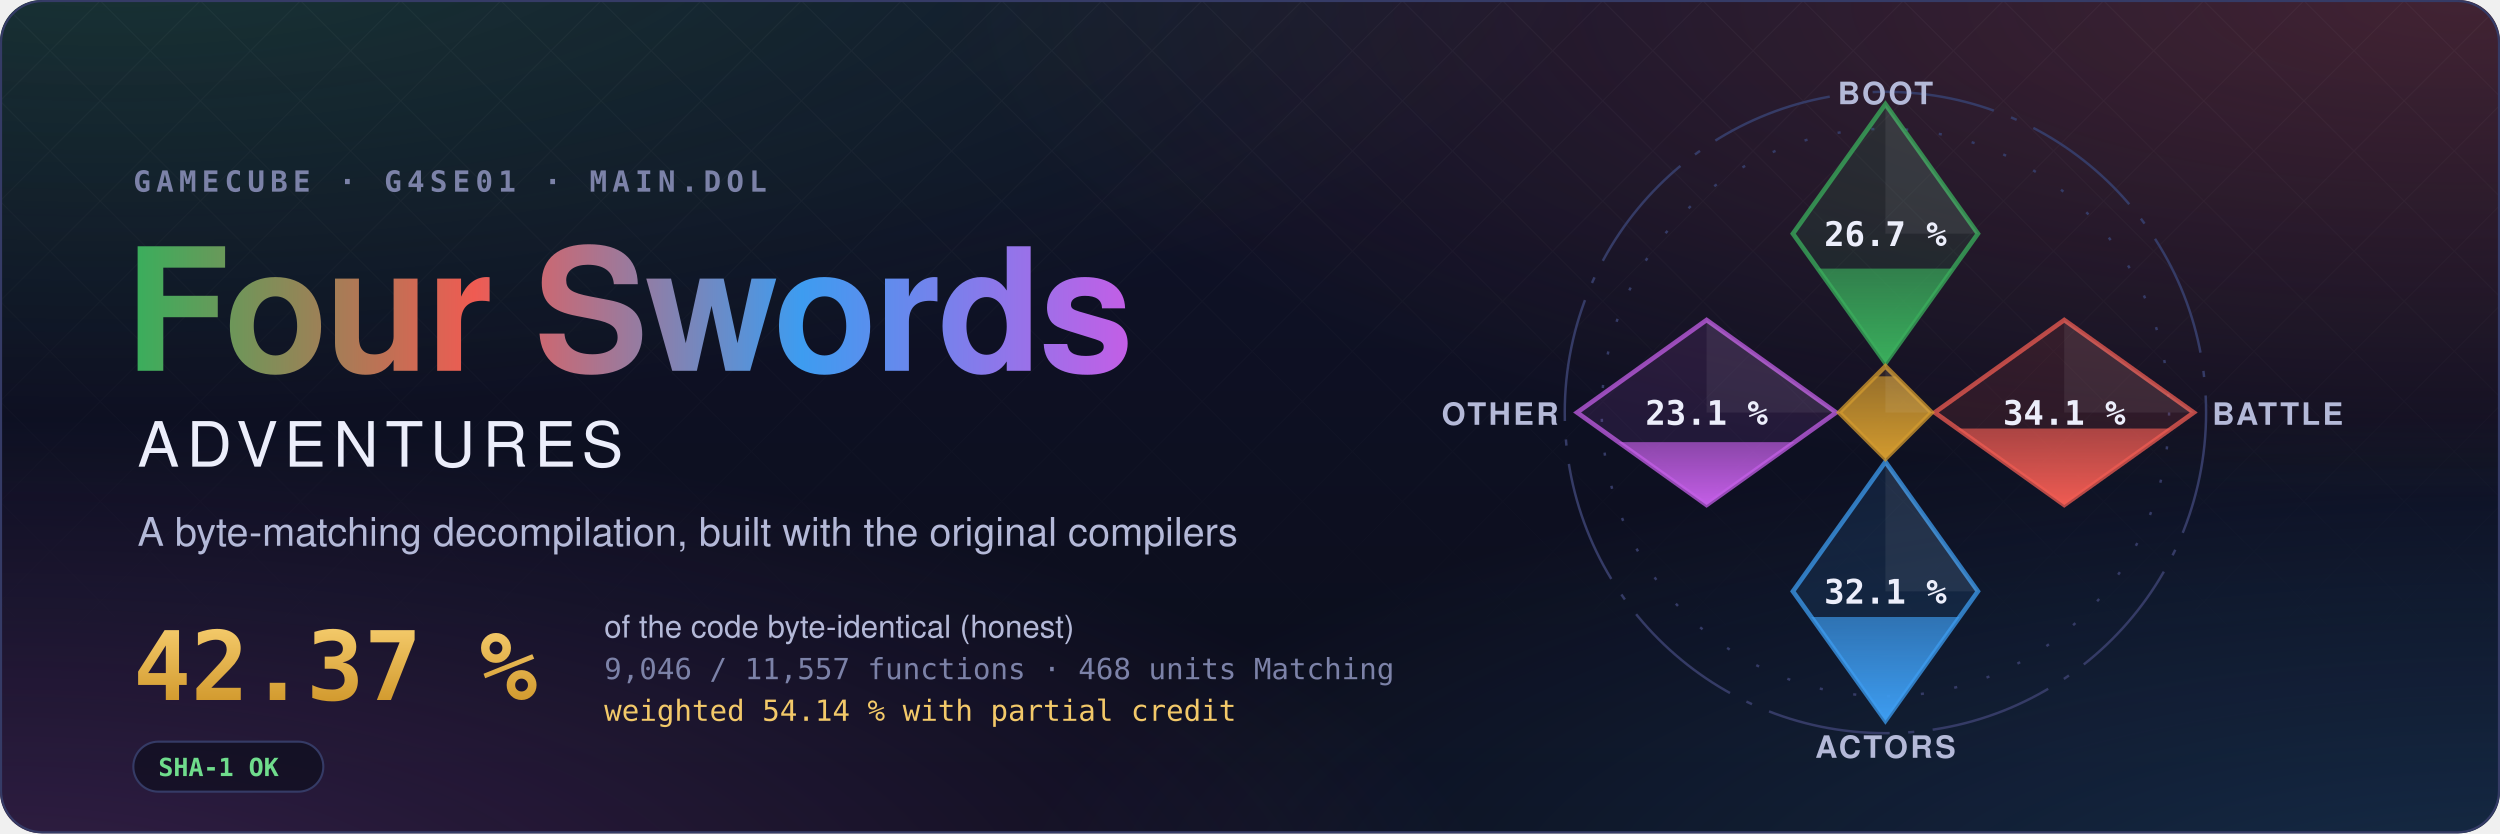
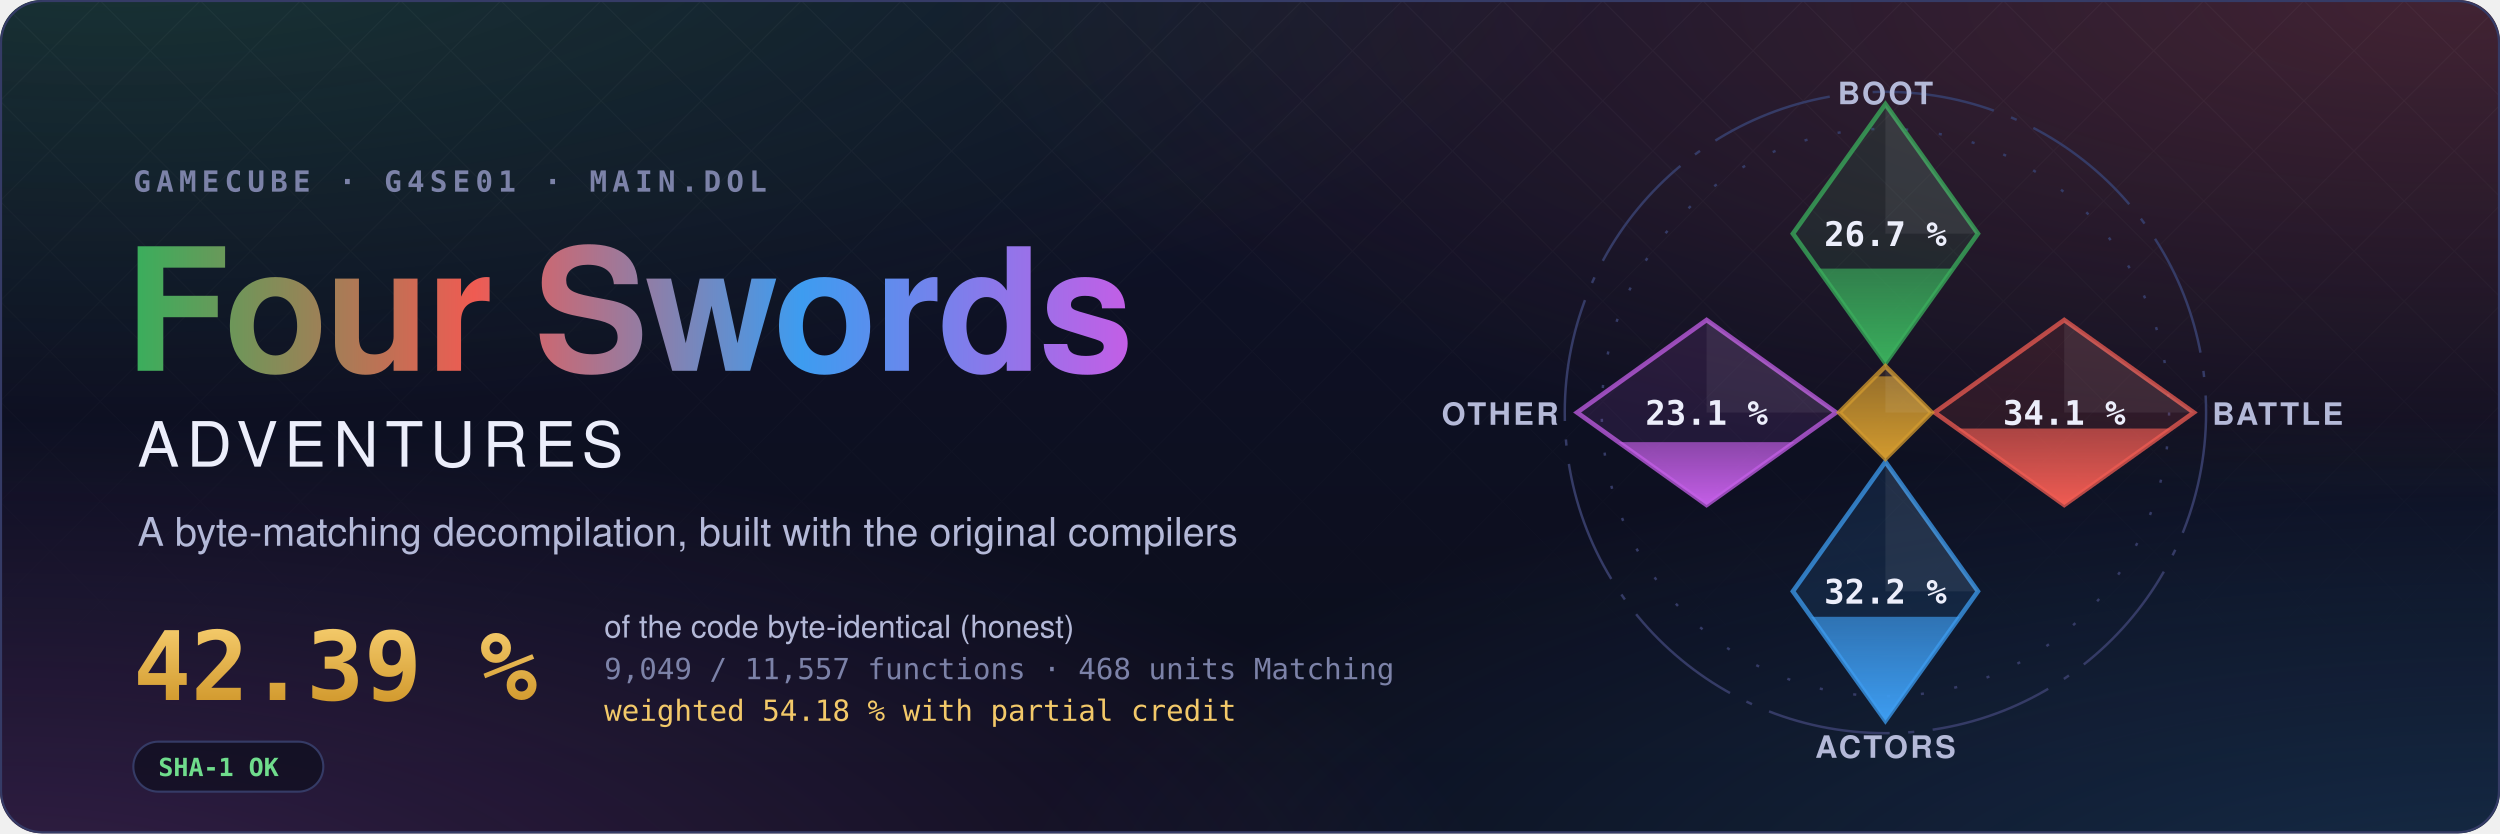
- <svg xmlns="http://www.w3.org/2000/svg" width="1200" height="400" viewBox="0 0 1200 400" role="img" aria-label="Four Swords Adventures decompilation: 42.37 % of the code matched, 9,046 of 11,557 functions">
+ <svg xmlns="http://www.w3.org/2000/svg" width="1200" height="400" viewBox="0 0 1200 400" role="img" aria-label="Four Swords Adventures decompilation: 42.39 % of the code matched, 9,049 of 11,557 functions">
  <style>text { font-family: -apple-system, BlinkMacSystemFont, 'Segoe UI', Helvetica, Arial, sans-serif; } .mono { font-family: ui-monospace, SFMono-Regular, 'SF Mono', Menlo, Consolas, monospace; } .spin { transform-box: fill-box; transform-origin: center; animation: spin 90s linear infinite; } @keyframes spin { to { transform: rotate(360deg); } } .rise { transform-box: fill-box; transform-origin: 50% 100%; animation: rise 1.6s cubic-bezier(.2,.8,.2,1) both; } @keyframes rise { from { transform: scaleY(0); } } @media (prefers-reduced-motion: reduce) { * { animation: none !important; } }</style>
  <defs>
    <radialGradient id="glow0" cx="0.05" cy="-0.1" r="0.6">
      <stop offset="0" stop-color="#3aae5c" stop-opacity="0.22" />
      <stop offset="1" stop-color="#3aae5c" stop-opacity="0" />
    </radialGradient>
    <radialGradient id="glow1" cx="0.98" cy="0.0" r="0.6">
      <stop offset="0" stop-color="#ef5b52" stop-opacity="0.22" />
      <stop offset="1" stop-color="#ef5b52" stop-opacity="0" />
    </radialGradient>
    <radialGradient id="glow2" cx="1.0" cy="1.1" r="0.6">
      <stop offset="0" stop-color="#3d9cf0" stop-opacity="0.22" />
      <stop offset="1" stop-color="#3d9cf0" stop-opacity="0" />
    </radialGradient>
    <radialGradient id="glow3" cx="0.0" cy="1.1" r="0.6">
      <stop offset="0" stop-color="#c35ee6" stop-opacity="0.22" />
      <stop offset="1" stop-color="#c35ee6" stop-opacity="0" />
    </radialGradient>
    <linearGradient id="sky" x1="0" y1="0" x2="0" y2="1">
      <stop offset="0" stop-color="#10132a" />
      <stop offset="1" stop-color="#0b0d1a" />
    </linearGradient>
    <linearGradient id="four" x1="0" y1="0" x2="1" y2="0">
      <stop offset="0" stop-color="#3aae5c" />
      <stop offset="0.34" stop-color="#ef5b52" />
      <stop offset="0.67" stop-color="#3d9cf0" />
      <stop offset="1" stop-color="#c35ee6" />
    </linearGradient>
    <linearGradient id="goldtext" x1="0" y1="0" x2="0" y2="1">
      <stop offset="0" stop-color="#f3c969" />
      <stop offset="1" stop-color="#d29a2e" />
    </linearGradient>
    <pattern id="lattice" width="34" height="34" patternUnits="userSpaceOnUse" patternTransform="rotate(45)">
      <path d="M0 0H34M0 0V34" stroke="#fff" stroke-opacity="0.035" />
    </pattern>
    <linearGradient id="fade" x1="0" y1="0" x2="0" y2="1">
      <stop offset="0" stop-color="#fff" />
      <stop offset="0.8" stop-color="#fff" stop-opacity="0" />
    </linearGradient>
    <mask id="fadeMask">
      <rect width="1200" height="400" fill="url(#fade)" />
    </mask>
    <clipPath id="card">
      <rect width="1200" height="400" rx="20" />
    </clipPath>
  </defs>
  <g clip-path="url(#card)">
    <rect width="1200" height="400" fill="url(#sky)" />
    <rect width="1200" height="400" fill="url(#glow0)" />
    <rect width="1200" height="400" fill="url(#glow1)" />
    <rect width="1200" height="400" fill="url(#glow2)" />
    <rect width="1200" height="400" fill="url(#glow3)" />
    <rect width="1200" height="400" fill="url(#lattice)" mask="url(#fadeMask)" />
  </g>
  <rect x="0.5" y="0.5" width="1199" height="399" rx="20" fill="none" stroke="#353b66" />
  <text x="64" y="92" class="mono" font-size="14" font-weight="600" letter-spacing="0.18em" fill="#7c82a8">GAMECUBE · G4SE01 · MAIN.DOL</text>
  <text x="60" y="178" font-size="82" font-weight="700" letter-spacing="-1.5" fill="url(#four)">Four Swords</text>
  <text x="66" y="224" font-size="30" font-weight="500" letter-spacing="0.12em" fill="#eceefb">ADVENTURES</text>
  <text x="66" y="262" font-size="19" fill="#b4b9d8">A byte-matching decompilation, built with the original compilers</text>
-   <text x="64" y="336" class="mono" font-size="46" font-weight="700" fill="url(#goldtext)">42.37 %</text>
+   <text x="64" y="336" class="mono" font-size="46" font-weight="700" fill="url(#goldtext)">42.39 %</text>
  <text x="290" y="306" font-size="15" fill="#b4b9d8">of the code byte-identical (honest)</text>
-   <text x="290" y="326" class="mono" font-size="14" fill="#7c82a8">9,046 / 11,557 functions · 468 units Matching</text>
-   <text x="290" y="346" class="mono" font-size="14" fill="#f3c969">weighted 54.14 % with partial credit</text>
+   <text x="290" y="326" class="mono" font-size="14" fill="#7c82a8">9,049 / 11,557 functions · 468 units Matching</text>
+   <text x="290" y="346" class="mono" font-size="14" fill="#f3c969">weighted 54.18 % with partial credit</text>
  <g transform="translate(64 356)">
    <rect width="91.2" height="24" rx="12" fill="#0b0d1a" fill-opacity="0.6" stroke="#353b66" />
    <text x="12" y="16.5" class="mono" font-size="12" font-weight="600" fill="#6fdc8c">SHA-1 OK</text>
  </g>
  <defs>
    <clipPath id="ec-boot">
      <path d="M0 -100L30 -58L0 -16L-30 -58Z" />
    </clipPath>
    <linearGradient id="eg-boot" x1="0" y1="1" x2="0" y2="0">
      <stop offset="0" stop-color="#3aae5c" />
      <stop offset="1" stop-color="#3aae5c" stop-opacity="0.65" />
    </linearGradient>
    <clipPath id="ec-battle">
      <path d="M58 -30L100 0L58 30L16 0Z" />
    </clipPath>
    <linearGradient id="eg-battle" x1="0" y1="1" x2="0" y2="0">
      <stop offset="0" stop-color="#ef5b52" />
      <stop offset="1" stop-color="#ef5b52" stop-opacity="0.65" />
    </linearGradient>
    <clipPath id="ec-actors">
      <path d="M0 16L30 58L0 100L-30 58Z" />
    </clipPath>
    <linearGradient id="eg-actors" x1="0" y1="1" x2="0" y2="0">
      <stop offset="0" stop-color="#3d9cf0" />
      <stop offset="1" stop-color="#3d9cf0" stop-opacity="0.65" />
    </linearGradient>
    <clipPath id="ec-other">
      <path d="M-58 -30L-16 0L-58 30L-100 0Z" />
    </clipPath>
    <linearGradient id="eg-other" x1="0" y1="1" x2="0" y2="0">
      <stop offset="0" stop-color="#c35ee6" />
      <stop offset="1" stop-color="#c35ee6" stop-opacity="0.65" />
    </linearGradient>
    <clipPath id="ec-libs">
      <path d="M0 -15L15 0L0 15L-15 0Z" />
    </clipPath>
    <linearGradient id="eg-libs" x1="0" y1="1" x2="0" y2="0">
      <stop offset="0" stop-color="#d29a2e" />
      <stop offset="1" stop-color="#d29a2e" stop-opacity="0.65" />
    </linearGradient>
  </defs>
  <g transform="translate(905 198) scale(1.48)">
    <circle class="spin" r="104" fill="none" stroke="#353b66" stroke-width="0.8" stroke-dasharray="40 6 2 6" />
    <circle r="92" fill="none" stroke="#353b66" stroke-width="0.8" stroke-dasharray="1 10" />
    <path d="M0 -100L30 -58L0 -16L-30 -58Z" fill="#3aae5c" fill-opacity="0.12" stroke="#3aae5c" stroke-opacity="0.75" stroke-width="1.5" />
    <g clip-path="url(#ec-boot)">
      <rect class="rise" style="animation-delay:0.20s" x="-30" y="-46.66" width="60" height="30.66" fill="url(#eg-boot)" />
    </g>
    <path d="M0 -100L30 -58L0 -58Z" fill="#fff" fill-opacity="0.07" />
    <text x="0" y="-54" text-anchor="middle" font-size="11" font-weight="700" fill="#eceefb" class="mono">26.7 %</text>
    <text x="0" y="-100" text-anchor="middle" font-size="10" font-weight="600" letter-spacing="0.08em" fill="#b4b9d8">BOOT</text>
    <path d="M58 -30L100 0L58 30L16 0Z" fill="#ef5b52" fill-opacity="0.12" stroke="#ef5b52" stroke-opacity="0.75" stroke-width="1.5" />
    <g clip-path="url(#ec-battle)">
      <rect class="rise" style="animation-delay:0.35s" x="16" y="5.21" width="84" height="24.79" fill="url(#eg-battle)" />
    </g>
    <path d="M58 -30L100 0L58 0Z" fill="#fff" fill-opacity="0.07" />
    <text x="58" y="4" text-anchor="middle" font-size="11" font-weight="700" fill="#eceefb" class="mono">34.1 %</text>
    <text x="106" y="4" text-anchor="start" font-size="10" font-weight="600" letter-spacing="0.08em" fill="#b4b9d8">BATTLE</text>
    <path d="M0 16L30 58L0 100L-30 58Z" fill="#3d9cf0" fill-opacity="0.12" stroke="#3d9cf0" stroke-opacity="0.75" stroke-width="1.5" />
    <g clip-path="url(#ec-actors)">
-       <rect class="rise" style="animation-delay:0.50s" x="-30" y="66.33" width="60" height="33.67" fill="url(#eg-actors)" />
+       <rect class="rise" style="animation-delay:0.50s" x="-30" y="66.27" width="60" height="33.73" fill="url(#eg-actors)" />
    </g>
    <path d="M0 16L30 58L0 58Z" fill="#fff" fill-opacity="0.07" />
-     <text x="0" y="62" text-anchor="middle" font-size="11" font-weight="700" fill="#eceefb" class="mono">32.1 %</text>
+     <text x="0" y="62" text-anchor="middle" font-size="11" font-weight="700" fill="#eceefb" class="mono">32.2 %</text>
    <text x="0" y="112" text-anchor="middle" font-size="10" font-weight="600" letter-spacing="0.08em" fill="#b4b9d8">ACTORS</text>
    <path d="M-58 -30L-16 0L-58 30L-100 0Z" fill="#c35ee6" fill-opacity="0.12" stroke="#c35ee6" stroke-opacity="0.75" stroke-width="1.5" />
    <g clip-path="url(#ec-other)">
      <rect class="rise" style="animation-delay:0.65s" x="-100" y="9.61" width="84" height="20.39" fill="url(#eg-other)" />
    </g>
    <path d="M-58 -30L-16 0L-58 0Z" fill="#fff" fill-opacity="0.07" />
    <text x="-58" y="4" text-anchor="middle" font-size="11" font-weight="700" fill="#eceefb" class="mono">23.1 %</text>
    <text x="-106" y="4" text-anchor="end" font-size="10" font-weight="600" letter-spacing="0.08em" fill="#b4b9d8">OTHER</text>
    <path d="M0 -15L15 0L0 15L-15 0Z" fill="#d29a2e" fill-opacity="0.12" stroke="#d29a2e" stroke-opacity="0.75" stroke-width="1.5" />
    <g clip-path="url(#ec-libs)">
      <rect class="rise" style="animation-delay:0.80s" x="-15" y="-11.74" width="30" height="26.74" fill="url(#eg-libs)" />
    </g>
    <path d="M0 -15L15 0L0 0Z" fill="#fff" fill-opacity="0.07" />
  </g>
</svg>
